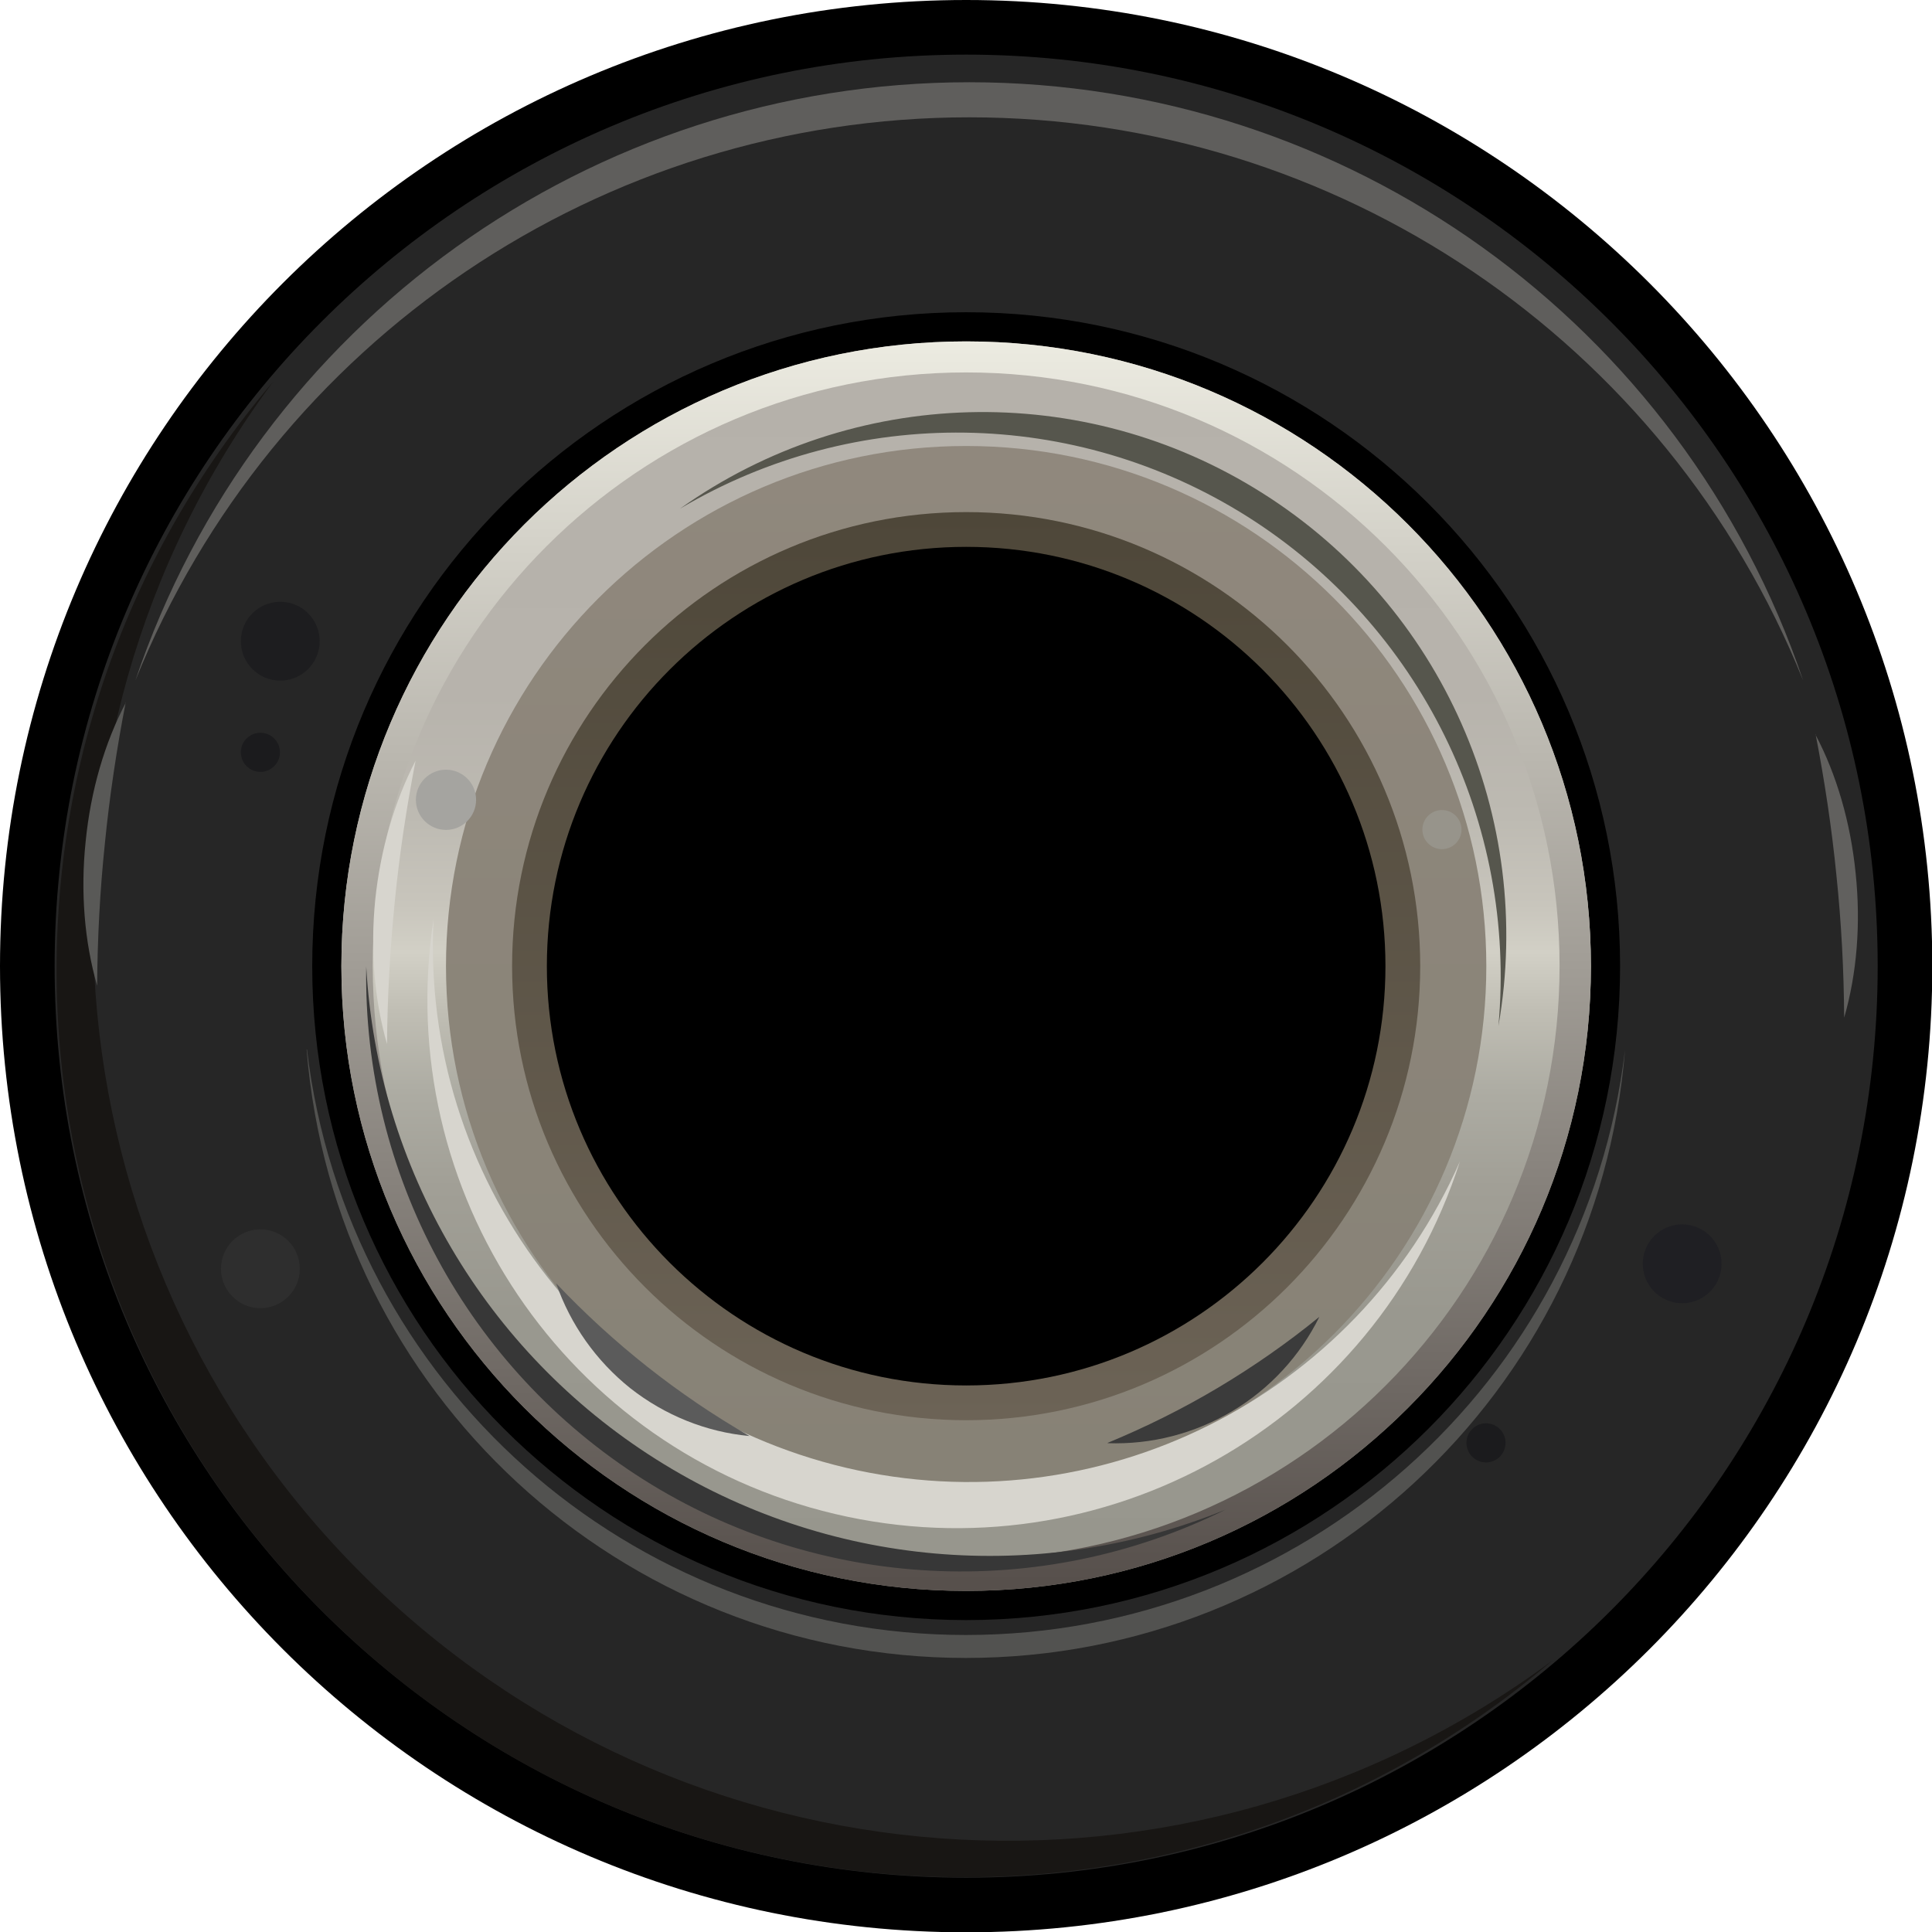
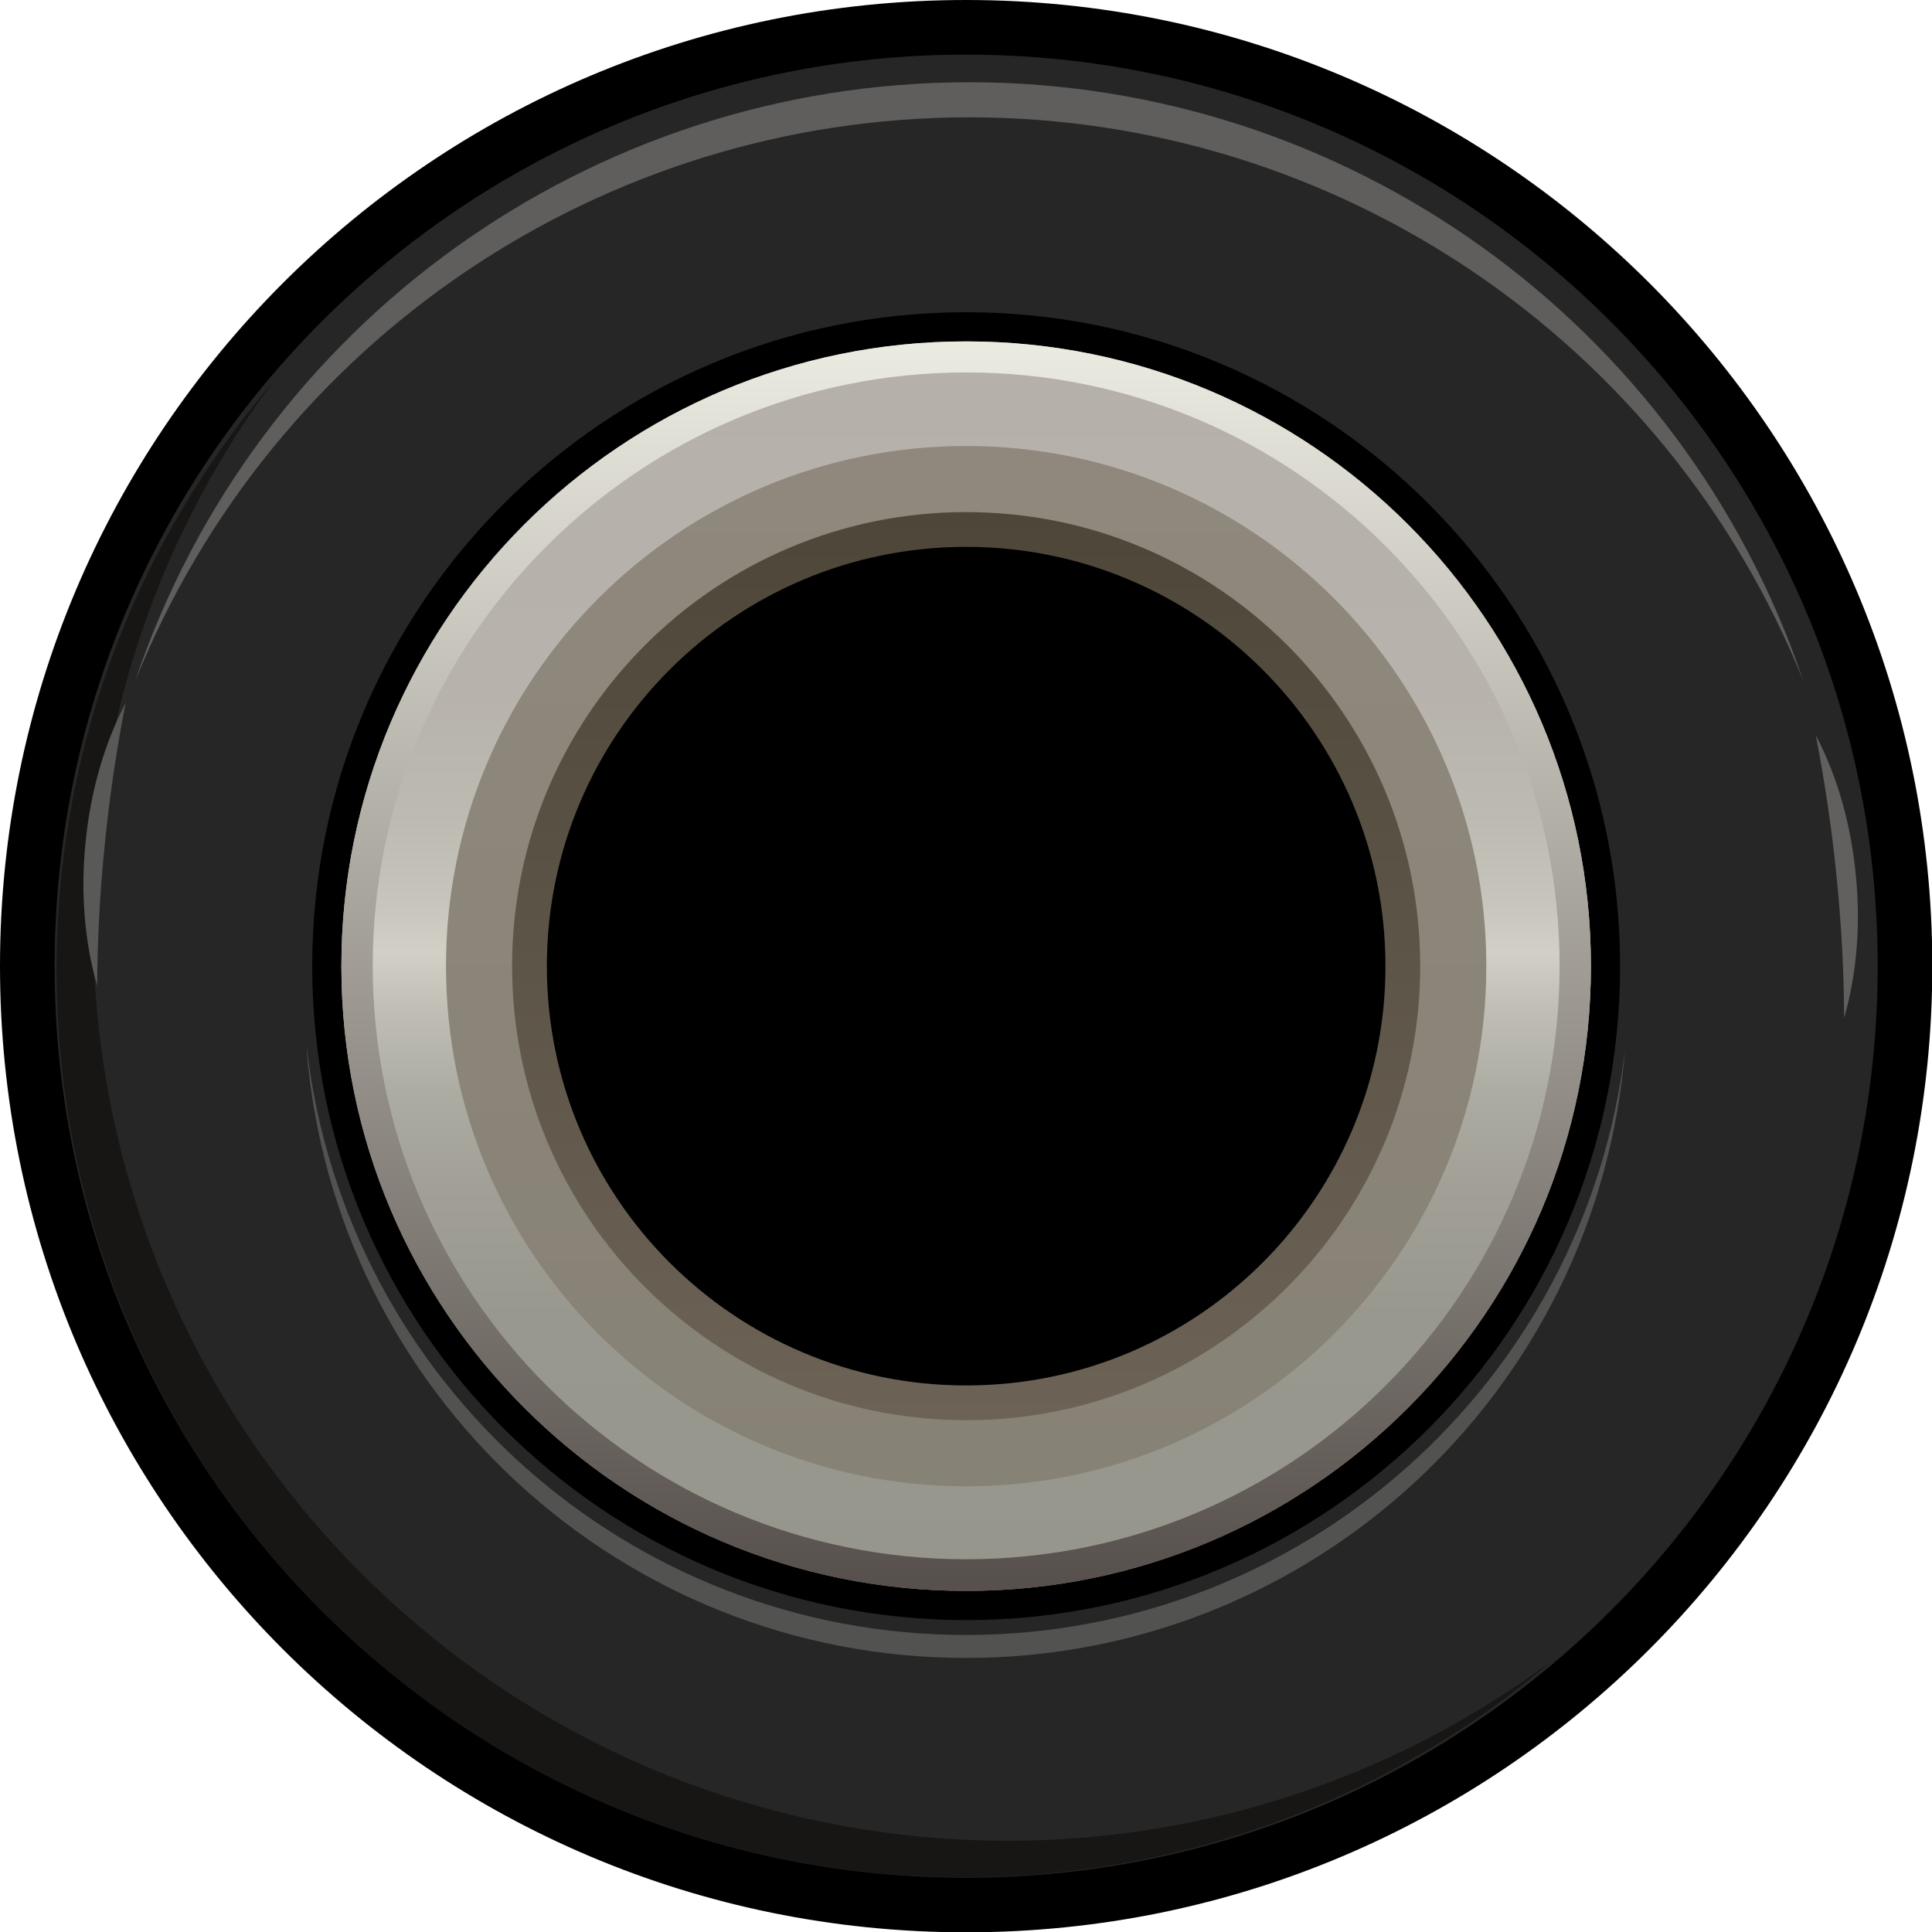
<svg xmlns="http://www.w3.org/2000/svg" width="23.528" height="23.528" viewBox="0 0 6.225 6.225" version="1.1" id="svg5">
  <defs id="defs2">
    <linearGradient id="SVGID_1_" gradientUnits="userSpaceOnUse" x1="11.764" y1="4.155" x2="11.764" y2="19.372" gradientTransform="scale(0.2645833)">
      <stop offset="0.008" style="stop-color:#CECAC4" id="stop16" />
      <stop offset="0.288" style="stop-color:#D0CCC6" id="stop18" />
      <stop offset="0.388" style="stop-color:#D6D3CC" id="stop20" />
      <stop offset="0.46" style="stop-color:#E1DED6" id="stop22" />
      <stop offset="0.489" style="stop-color:#E8E6DD" id="stop24" />
      <stop offset="0.523" style="stop-color:#DCDAD1" id="stop26" />
      <stop offset="0.589" style="stop-color:#C9C8C0" id="stop28" />
      <stop offset="0.669" style="stop-color:#BDBBB3" id="stop30" />
      <stop offset="0.773" style="stop-color:#B5B4AC" id="stop32" />
      <stop offset="0.996" style="stop-color:#B3B2AA" id="stop34" />
    </linearGradient>
    <linearGradient id="SVGID_00000047038915787705968990000011259669905003418006_" gradientUnits="userSpaceOnUse" x1="11.764" y1="19.372" x2="11.764" y2="4.155" gradientTransform="scale(0.2645833)">
      <stop offset="0.008" style="stop-color:#79736F" id="stop39" />
      <stop offset="1" style="stop-color:#FFFEF5" id="stop41" />
    </linearGradient>
    <linearGradient id="SVGID_00000068645528931996822400000017284500329001388976_" gradientUnits="userSpaceOnUse" x1="11.764" y1="18.098" x2="11.764" y2="5.43" gradientTransform="scale(0.2645833)">
      <stop offset="0.004" style="stop-color:#AEAA9F" id="stop46" />
      <stop offset="1" style="stop-color:#B6AFA5" id="stop48" />
    </linearGradient>
    <linearGradient id="SVGID_00000120526625684598641970000015204641712266882721_" gradientUnits="userSpaceOnUse" x1="11.764" y1="17.293" x2="11.764" y2="6.234" gradientTransform="scale(0.2645833)">
      <stop offset="0" style="stop-color:#8C8478" id="stop55" />
      <stop offset="1" style="stop-color:#716B5E" id="stop57" />
    </linearGradient>
    <linearGradient id="SVGID_1_-1" gradientUnits="userSpaceOnUse" x1="11.764" y1="4.155" x2="11.764" y2="19.372" gradientTransform="scale(0.2645833)">
      <stop offset="0.008" style="stop-color:#B5B1AA" id="stop26-6" />
      <stop offset="0.282" style="stop-color:#B7B3AC" id="stop28-4" />
      <stop offset="0.381" style="stop-color:#BDBAB2" id="stop30-2" />
      <stop offset="0.451" style="stop-color:#C8C5BC" id="stop32-0" />
      <stop offset="0.489" style="stop-color:#D2D0C6" id="stop34-5" />
      <stop offset="0.536" style="stop-color:#C0BEB4" id="stop36" />
      <stop offset="0.6" style="stop-color:#ADACA3" id="stop38" />
      <stop offset="0.677" style="stop-color:#A19F96" id="stop40" />
      <stop offset="0.779" style="stop-color:#99988F" id="stop42" />
      <stop offset="0.996" style="stop-color:#97968D" id="stop44" />
    </linearGradient>
    <linearGradient id="SVGID_00000121275420680280327000000004160629290489398165_" gradientUnits="userSpaceOnUse" x1="11.764" y1="19.372" x2="11.764" y2="4.155" gradientTransform="scale(0.2645833)">
      <stop offset="0.008" style="stop-color:#57504C" id="stop51" />
      <stop offset="1" style="stop-color:#ECEBE1" id="stop53" />
    </linearGradient>
    <linearGradient id="SVGID_00000071553263803221760910000004343819911165227932_" gradientUnits="userSpaceOnUse" x1="11.764" y1="18.098" x2="11.764" y2="5.43" gradientTransform="scale(0.2645833)">
      <stop offset="0.004" style="stop-color:#878276" id="stop60" />
      <stop offset="1" style="stop-color:#90887D" id="stop62" />
    </linearGradient>
    <linearGradient id="SVGID_00000007430458143656581190000006615774667949187770_" gradientUnits="userSpaceOnUse" x1="11.764" y1="17.293" x2="11.764" y2="6.234" gradientTransform="scale(0.2645833)">
      <stop offset="0" style="stop-color:#6C6356" id="stop73" />
      <stop offset="1" style="stop-color:#4E4739" id="stop75" />
    </linearGradient>
  </defs>
  <g id="layer1">
    <circle cx="3.113" cy="3.113" r="3.113" id="circle4" style="fill-rule:evenodd;stroke-width:0.265" />
    <circle class="st0" cx="3.113" cy="3.113" r="2.937" id="circle6" style="fill:#262626;fill-rule:evenodd;stroke:none;stroke-width:0.265" />
    <path class="st1" d="M 0.88,1.23 C 0.01,2.402 0.13,4.035 1.163,5.068 2.195,6.101 3.828,6.221 5.001,5.351 3.841,6.339 2.116,6.27 1.039,5.192 -0.039,4.115 -0.108,2.39 0.88,1.23 Z" id="path10" style="fill:#181614;fill-rule:evenodd;stroke-width:0.265" />
    <path class="st2" d="M 5.81,2.193 C 5.369,1.096 4.305,0.378 3.123,0.378 c -1.182,0 -2.245,0.718 -2.687,1.815 0.389,-1.153 1.47,-1.928 2.687,-1.928 1.217,0 2.297,0.776 2.687,1.928 z" id="path14" style="fill:#5f5e5c;fill-rule:evenodd;stroke-width:0.265" />
    <path class="st3" d="M 0.989,3.381 C 1.117,4.457 2.029,5.268 3.112,5.268 c 1.083,0 1.996,-0.81 2.124,-1.886 -0.089,1.107 -1.013,1.96 -2.124,1.96 -1.11,0 -2.035,-0.853 -2.124,-1.96 z" id="path18" style="fill:#525250;fill-rule:evenodd;stroke-width:0.265" />
    <circle cx="3.113" cy="3.113" r="2.107" id="circle22" style="fill-rule:evenodd;stroke-width:0.265" />
    <circle class="st4" cx="3.113" cy="3.113" r="2.013" id="circle47" style="fill:url(#SVGID_1_-1);fill-rule:evenodd;stroke-width:0.265" />
    <path style="fill:url(#SVGID_00000121275420680280327000000004160629290489398165_);fill-rule:evenodd;stroke-width:0.265" d="m 5.126,3.113 c 0,1.112 -0.901,2.013 -2.013,2.013 -1.112,0 -2.013,-0.901 -2.013,-2.013 0,-1.112 0.901,-2.013 2.013,-2.013 1.112,0 2.013,0.901 2.013,2.013 z m -2.013,-1.913 c -1.056,0 -1.912,0.856 -1.912,1.912 0,1.056 0.856,1.912 1.912,1.912 1.056,0 1.912,-0.856 1.912,-1.912 0,-1.056 -0.856,-1.912 -1.912,-1.912 z" id="path56" />
    <circle style="fill:url(#SVGID_00000071553263803221760910000004343819911165227932_);fill-rule:evenodd;stroke-width:0.265" cx="3.113" cy="3.113" r="1.676" id="circle65" />
-     <circle class="st7" cx="4.646" cy="2.673" r="0.063" id="circle69" style="fill:#97948b;fill-rule:evenodd;stroke-width:0.265" />
    <circle style="fill:url(#SVGID_00000007430458143656581190000006615774667949187770_);fill-rule:evenodd;stroke-width:0.265" cx="3.113" cy="3.113" r="1.463" id="circle78" />
-     <path class="st9" d="M 4.828,3.306 C 4.888,2.65 4.576,2.017 4.02,1.665 3.463,1.313 2.757,1.303 2.191,1.639 2.748,1.243 3.49,1.223 4.068,1.589 4.646,1.954 4.946,2.632 4.828,3.306 Z" id="path82" style="fill:#56564d;fill-rule:evenodd;stroke-width:0.265" />
-     <path class="st10" d="M 1.397,2.961 C 1.355,3.794 1.914,4.537 2.725,4.729 3.537,4.92 4.369,4.505 4.704,3.742 4.432,4.588 3.555,5.082 2.69,4.878 1.825,4.674 1.262,3.84 1.397,2.961 Z" id="path86" style="fill:#d7d5ce;fill-rule:evenodd;stroke-width:0.265" />
    <circle cx="3.113" cy="3.113" r="1.351" id="circle90" style="fill-rule:evenodd;stroke-width:0.265" />
-     <path class="st11" d="m 3.569,4.649 c 0.123,-0.051 0.242,-0.11 0.356,-0.178 0.114,-0.068 0.223,-0.144 0.326,-0.228 -0.062,0.126 -0.16,0.232 -0.281,0.304 -0.121,0.072 -0.26,0.108 -0.401,0.103 z" id="path94" style="fill:#3b3b3b;fill-rule:evenodd;stroke-width:0.265" />
-     <path class="st12" d="M 1.792,4.135 C 1.883,4.231 1.981,4.321 2.086,4.404 2.19,4.486 2.3,4.561 2.415,4.627 2.275,4.614 2.142,4.56 2.031,4.473 1.921,4.385 1.838,4.268 1.792,4.135 Z" id="path98" style="fill:#5b5b5b;fill-rule:evenodd;stroke-width:0.265" />
    <path class="st13" d="m 0.405,2.263 c -0.029,0.15 -0.052,0.302 -0.067,0.454 -0.016,0.153 -0.024,0.306 -0.025,0.459 -0.041,-0.142 -0.054,-0.303 -0.037,-0.465 0.016,-0.162 0.061,-0.318 0.13,-0.448 z" id="path102" style="fill:#595957;fill-rule:evenodd;stroke-width:0.265" />
-     <path class="st10" d="M 1.339,2.451 C 1.31,2.601 1.287,2.752 1.272,2.905 1.257,3.058 1.248,3.211 1.247,3.364 1.206,3.222 1.193,3.061 1.209,2.899 1.226,2.737 1.271,2.582 1.339,2.451 Z" id="path104" style="fill:#d7d5ce;fill-rule:evenodd;stroke-width:0.265" />
    <path class="st14" d="m 5.85,2.366 c 0.029,0.15 0.052,0.302 0.067,0.454 0.016,0.153 0.024,0.306 0.025,0.459 0.041,-0.142 0.054,-0.303 0.037,-0.465 -0.016,-0.162 -0.061,-0.318 -0.13,-0.448 z" id="path108" style="fill:#61605e;fill-rule:evenodd;stroke-width:0.265" />
-     <circle class="st15" cx="0.839" cy="4.088" r="0.127" id="circle112" style="fill:#2e2e2e;fill-rule:evenodd;stroke-width:0.265" />
-     <circle class="st16" cx="5.42" cy="4.072" r="0.127" id="circle116" style="fill:#1f1f23;fill-rule:evenodd;stroke-width:0.265" />
-     <circle class="st17" cx="0.903" cy="2.066" r="0.127" id="circle120" style="fill:#1d1d1f;fill-rule:evenodd;stroke-width:0.265" />
-     <circle class="st18" cx="4.788" cy="4.649" r="0.063" id="circle124" style="fill:#1b1b1d;fill-rule:evenodd;stroke-width:0.265" />
-     <circle class="st18" cx="0.839" cy="2.424" r="0.063" id="circle128" style="fill:#1b1b1d;fill-rule:evenodd;stroke-width:0.265" />
-     <path class="st19" d="M 1.18,3.114 C 1.216,3.763 1.564,4.355 2.114,4.702 2.663,5.049 3.347,5.11 3.949,4.864 3.35,5.161 2.638,5.124 2.073,4.767 1.507,4.409 1.169,3.783 1.18,3.114 Z" id="path132" style="fill:#373737;fill-rule:evenodd;stroke-width:0.265" />
-     <circle class="st20" cx="1.437" cy="2.577" r="0.097" id="circle136" style="fill:#a5a4a0;fill-rule:evenodd;stroke-width:0.265" />
  </g>
</svg>
